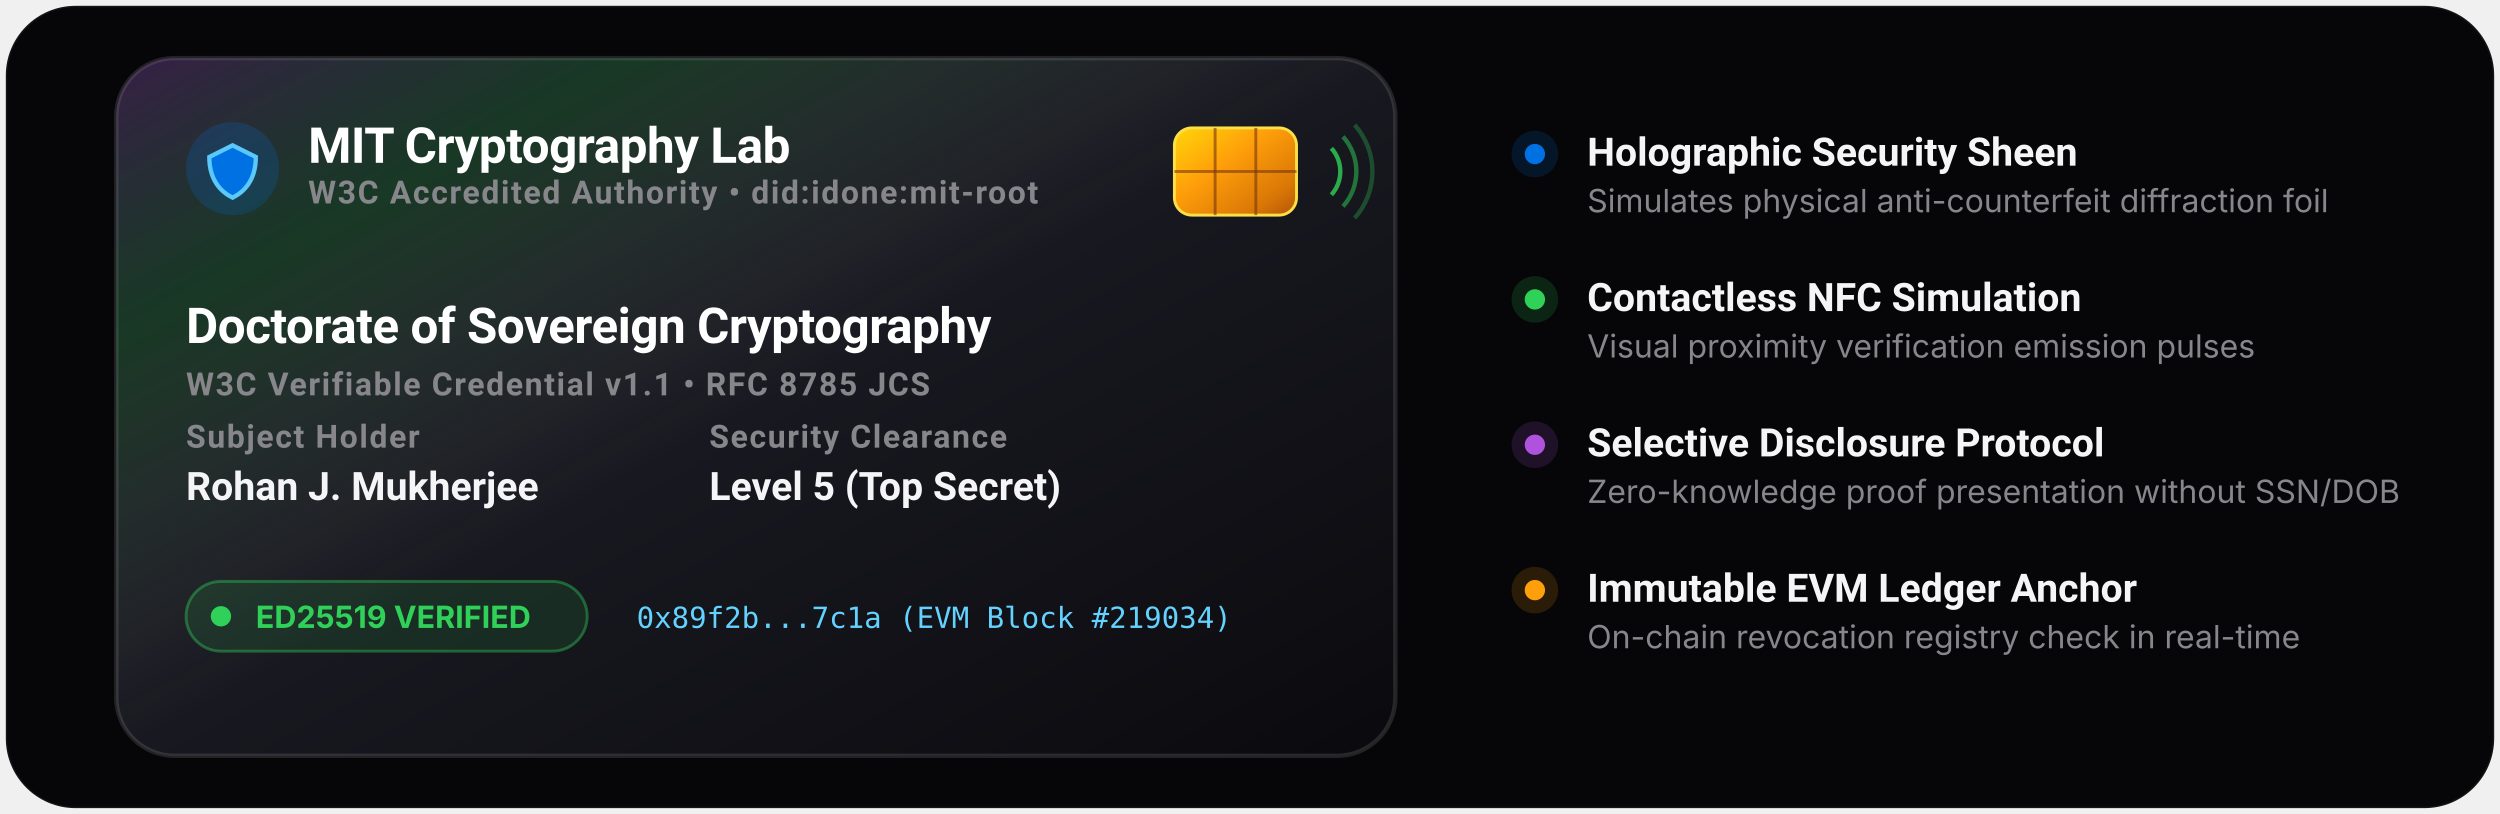
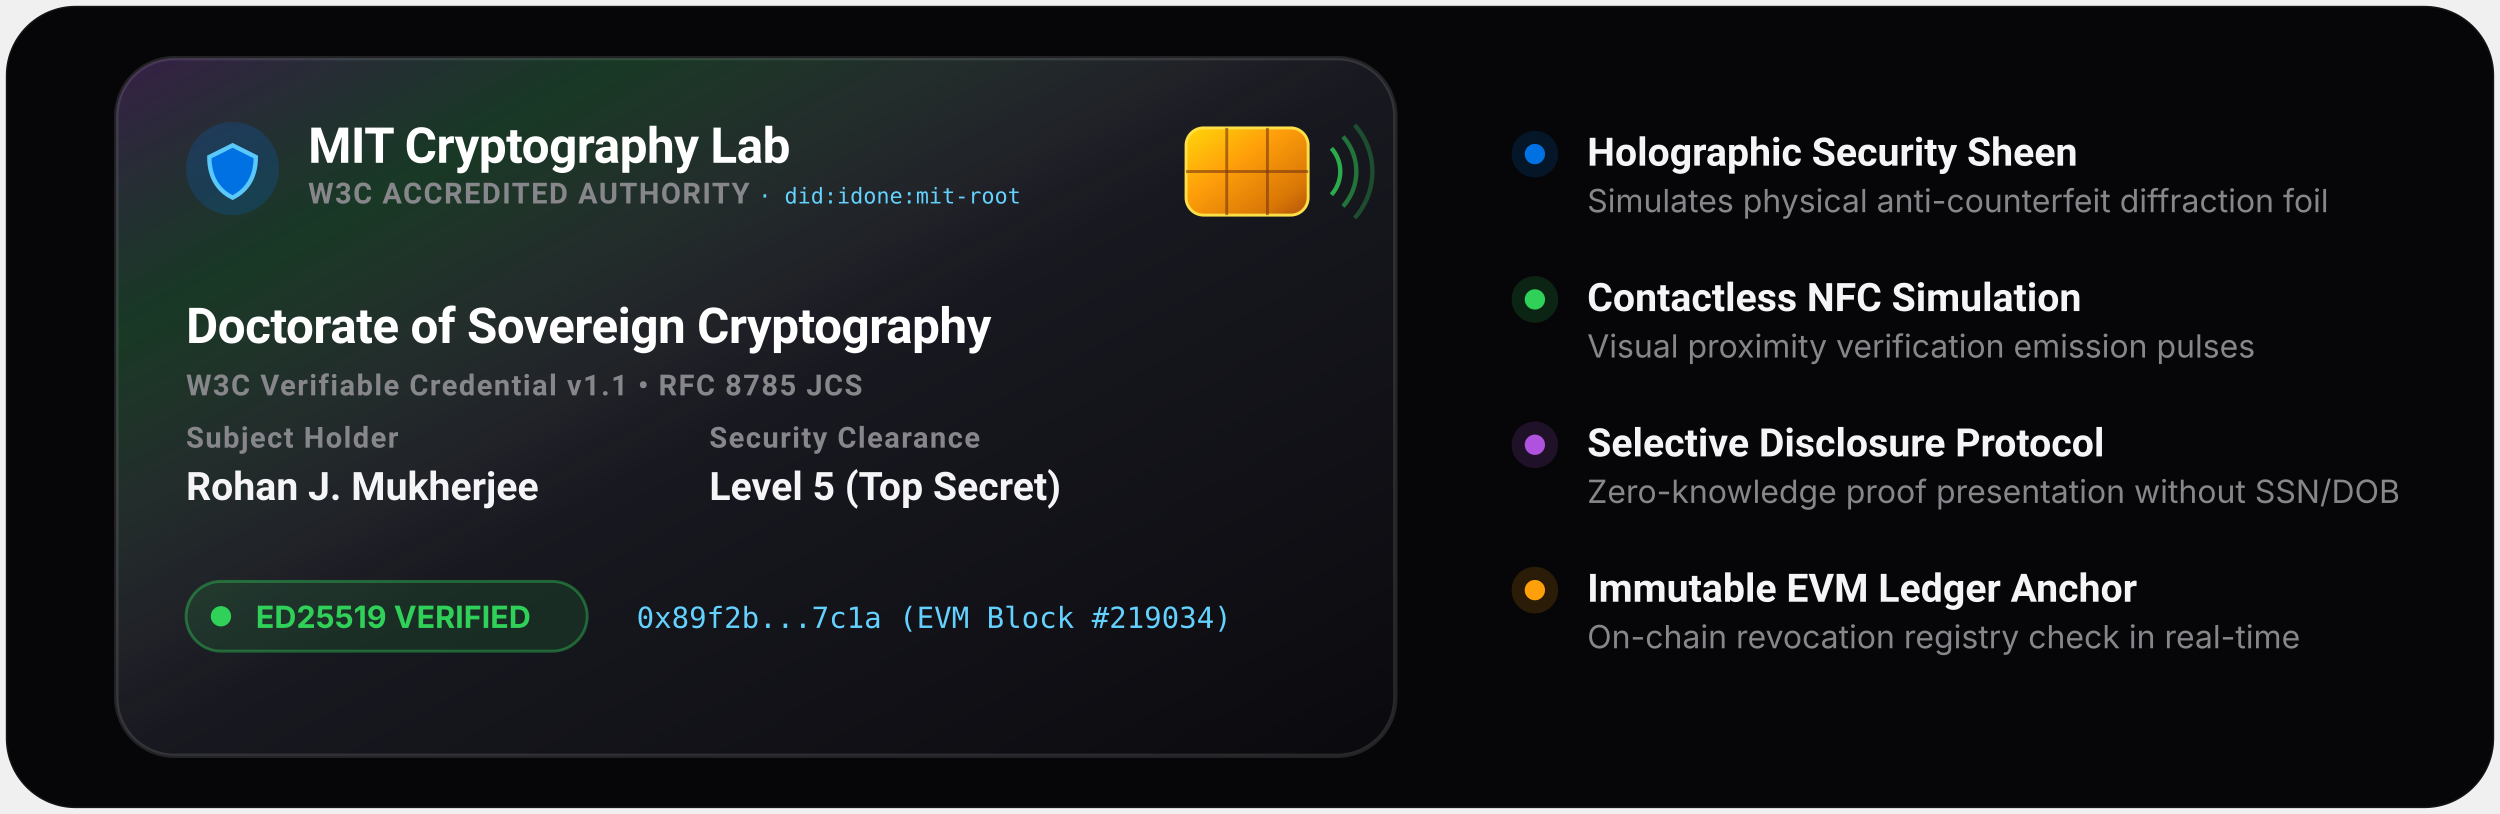
<svg xmlns="http://www.w3.org/2000/svg" viewBox="0 0 860 280" width="100%" height="280" fill="none">
  <defs>
    <linearGradient id="cardBg" x1="0%" y1="0%" x2="100%" y2="100%">
      <stop offset="0%" stop-color="#0F0F14" />
      <stop offset="50%" stop-color="#181820" />
      <stop offset="100%" stop-color="#0A0A0E" />
    </linearGradient>
    <linearGradient id="holoShine" x1="-100%" y1="0%" x2="0%" y2="100%">
      <stop offset="0%" stop-color="rgba(255,255,255,0)" />
      <stop offset="30%" stop-color="rgba(0,113,227,0.15)" />
      <stop offset="50%" stop-color="rgba(175,82,222,0.25)" />
      <stop offset="70%" stop-color="rgba(48,209,88,0.2)" />
      <stop offset="100%" stop-color="rgba(255,255,255,0)" />
      <animate attributeName="x1" values="-100%;200%" dur="4s" repeatCount="indefinite" />
      <animate attributeName="x2" values="0%;300%" dur="4s" repeatCount="indefinite" />
    </linearGradient>
    <linearGradient id="goldChip" x1="0%" y1="0%" x2="100%" y2="100%">
      <stop offset="0%" stop-color="#FFD60A" />
      <stop offset="40%" stop-color="#FF9F0A" />
      <stop offset="80%" stop-color="#D97706" />
      <stop offset="100%" stop-color="#B45309" />
    </linearGradient>
    <filter id="cardGlow" x="-20%" y="-20%" width="140%" height="140%">
      <feGaussianBlur stdDeviation="5" result="blur" />
      <feComposite in="SourceGraphic" in2="blur" operator="over" />
    </filter>
    <style>
      .sf-title { font-family: -apple-system, BlinkMacSystemFont, "Segoe UI", Roboto, sans-serif; font-weight: 700; font-size: 17px; fill: #FFFFFF; letter-spacing: -0.01em; }
-       .sf-meta { font-family: -apple-system, BlinkMacSystemFont, "Segoe UI", Roboto, sans-serif; font-size: 11px; fill: #86868B; text-transform: uppercase; letter-spacing: 0.05em; font-weight: 600; }
+       .sf-meta { font-family: -apple-system, BlinkMacSystemFont, "Segoe UI", Roboto, sans-serif; font-size: 10px; fill: #86868B; text-transform: uppercase; letter-spacing: 0.05em; font-weight: 600; }
      .sf-value { font-family: -apple-system, BlinkMacSystemFont, "Segoe UI", Roboto, sans-serif; font-size: 13.5px; fill: #F5F5F7; font-weight: 600; }
-       .mono-chip { font-family: "JetBrains Mono", monospace; font-size: 10px; fill: #64D2FF; }
+       .mono-chip { font-family: "JetBrains Mono", "SF Mono", Consolas, monospace; font-size: 10px; fill: #64D2FF; text-transform: none; }
    </style>
  </defs>
  <rect x="2" y="2" width="856" height="276" rx="24" fill="#060608" stroke="rgba(255,255,255,0.06)" stroke-width="1" />
  <g transform="translate(40, 20)">
    <rect x="0" y="0" width="440" height="240" rx="20" fill="url(#cardBg)" stroke="rgba(255,255,255,0.12)" stroke-width="1.5" />
    <rect x="0" y="0" width="440" height="240" rx="20" fill="url(#holoShine)" pointer-events="none" />
    <g transform="translate(24, 22)">
      <circle cx="16" cy="16" r="16" fill="#0071E3" fill-opacity="0.2" />
      <path d="M 16 8 L 24 12 C 24 20 20 24 16 26 C 12 24 8 20 8 12 Z" fill="#0071E3" stroke="#5AC8FA" stroke-width="1.5" />
      <text x="42" y="14" class="sf-title" font-size="14">MIT Cryptography Lab</text>
-       <text x="42" y="28" class="sf-meta" font-size="9.5">W3C Accredited Authority • did:idone:mit-root</text>
-       <g transform="translate(340, 2)">
+       <text x="42" y="28" class="sf-meta" font-size="8.5" letter-spacing="0.03em">W3C ACCREDITED AUTHORITY <tspan fill="#64D2FF" font-family="'JetBrains Mono', 'SF Mono', Consolas, monospace" font-size="7.5" font-weight="500" letter-spacing="0" text-transform="none">· did:idone:mit-root</tspan>
+       </text>
+       <g transform="translate(344, 2)">
        <rect x="0" y="0" width="42" height="30" rx="6" fill="url(#goldChip)" stroke="#FDE047" stroke-width="1" />
        <line x1="14" y1="0" x2="14" y2="30" stroke="#78350F" stroke-width="1" opacity="0.6" />
        <line x1="28" y1="0" x2="28" y2="30" stroke="#78350F" stroke-width="1" opacity="0.6" />
        <line x1="0" y1="15" x2="42" y2="15" stroke="#78350F" stroke-width="1" opacity="0.6" />
-         <g transform="translate(52, 15)">
+         <g transform="translate(48, 15)">
          <path d="M 2 -8 A 12 12 0 0 1 2 8" stroke="#30D158" stroke-width="1.5" fill="none" opacity="0.8">
            <animate attributeName="opacity" values="0.2;1;0.2" dur="1.8s" repeatCount="indefinite" />
          </path>
          <path d="M 6 -12 A 18 18 0 0 1 6 12" stroke="#30D158" stroke-width="1.5" fill="none" opacity="0.5">
            <animate attributeName="opacity" values="0.1;0.8;0.1" dur="1.8s" begin="0.3s" repeatCount="indefinite" />
          </path>
          <path d="M 10 -16 A 24 24 0 0 1 10 16" stroke="#30D158" stroke-width="1.5" fill="none" opacity="0.3">
            <animate attributeName="opacity" values="0;0.6;0" dur="1.8s" begin="0.6s" repeatCount="indefinite" />
          </path>
        </g>
      </g>
    </g>
    <g transform="translate(24, 82)">
      <text x="0" y="16" class="sf-title" font-size="18">Doctorate of Sovereign Cryptography</text>
-       <text x="0" y="34" class="sf-meta">W3C Verifiable Credential v1.1 • RFC 8785 JCS</text>
+       <text x="0" y="34" class="sf-meta" font-size="9.5" letter-spacing="0.04em">W3C Verifiable Credential v1.1 • RFC 8785 JCS</text>
      <g transform="translate(0, 52)">
        <g>
-           <text x="0" y="0" class="sf-meta">Subject Holder</text>
+           <text x="0" y="0" class="sf-meta" font-size="9" letter-spacing="0.05em">Subject Holder</text>
          <text x="0" y="18" class="sf-value">Rohan J. Mukherjee</text>
        </g>
        <g transform="translate(180, 0)">
-           <text x="0" y="0" class="sf-meta">Security Clearance</text>
+           <text x="0" y="0" class="sf-meta" font-size="9" letter-spacing="0.05em">Security Clearance</text>
          <text x="0" y="18" class="sf-value" fill="#30D158">Level 5 (Top Secret)</text>
        </g>
      </g>
      <g transform="translate(0, 98)">
        <rect x="0" y="0" width="138" height="24" rx="12" fill="#30D158" fill-opacity="0.12" stroke="#30D158" stroke-opacity="0.4" />
        <circle cx="12" cy="12" r="3.5" fill="#30D158">
          <animate attributeName="opacity" values="1;0.3;1" dur="1.5s" repeatCount="indefinite" />
        </circle>
        <text x="24" y="16" fill="#30D158" font-family="-apple-system, sans-serif" font-size="10.5" font-weight="700">ED25519 VERIFIED</text>
        <text x="155" y="16" class="mono-chip">0x89f2b...7c1a (EVM Block #219034)</text>
      </g>
    </g>
  </g>
  <g transform="translate(520, 40)">
    <g transform="translate(0, 5)">
      <g transform="translate(0, 0)">
        <circle cx="8" cy="8" r="8" fill="#0071E3" fill-opacity="0.15" />
        <circle cx="8" cy="8" r="3.5" fill="#0071E3" />
        <text x="26" y="12" class="sf-value" font-size="13">Holographic Security Sheen</text>
        <text x="26" y="28" font-family="-apple-system, sans-serif" font-size="11" fill="#86868B">Simulates physical anti-counterfeit diffraction foil</text>
      </g>
      <g transform="translate(0, 50)">
        <circle cx="8" cy="8" r="8" fill="#30D158" fill-opacity="0.15" />
        <circle cx="8" cy="8" r="3.5" fill="#30D158">
          <animate attributeName="opacity" values="0.4;1;0.4" dur="2s" repeatCount="indefinite" />
        </circle>
        <text x="26" y="12" class="sf-value" font-size="13">Contactless NFC Simulation</text>
        <text x="26" y="28" font-family="-apple-system, sans-serif" font-size="11" fill="#86868B">Visual proximity verification emission pulses</text>
      </g>
      <g transform="translate(0, 100)">
        <circle cx="8" cy="8" r="8" fill="#AF52DE" fill-opacity="0.15" />
        <circle cx="8" cy="8" r="3.5" fill="#AF52DE" />
        <text x="26" y="12" class="sf-value" font-size="13">Selective Disclosure Protocol</text>
        <text x="26" y="28" font-family="-apple-system, sans-serif" font-size="11" fill="#86868B">Zero-knowledge proof presentation without SSN/DOB</text>
      </g>
      <g transform="translate(0, 150)">
        <circle cx="8" cy="8" r="8" fill="#FF9F0A" fill-opacity="0.15" />
        <circle cx="8" cy="8" r="3.5" fill="#FF9F0A" />
        <text x="26" y="12" class="sf-value" font-size="13">Immutable EVM Ledger Anchor</text>
        <text x="26" y="28" font-family="-apple-system, sans-serif" font-size="11" fill="#86868B">On-chain revocation registry check in real-time</text>
      </g>
    </g>
  </g>
</svg>
